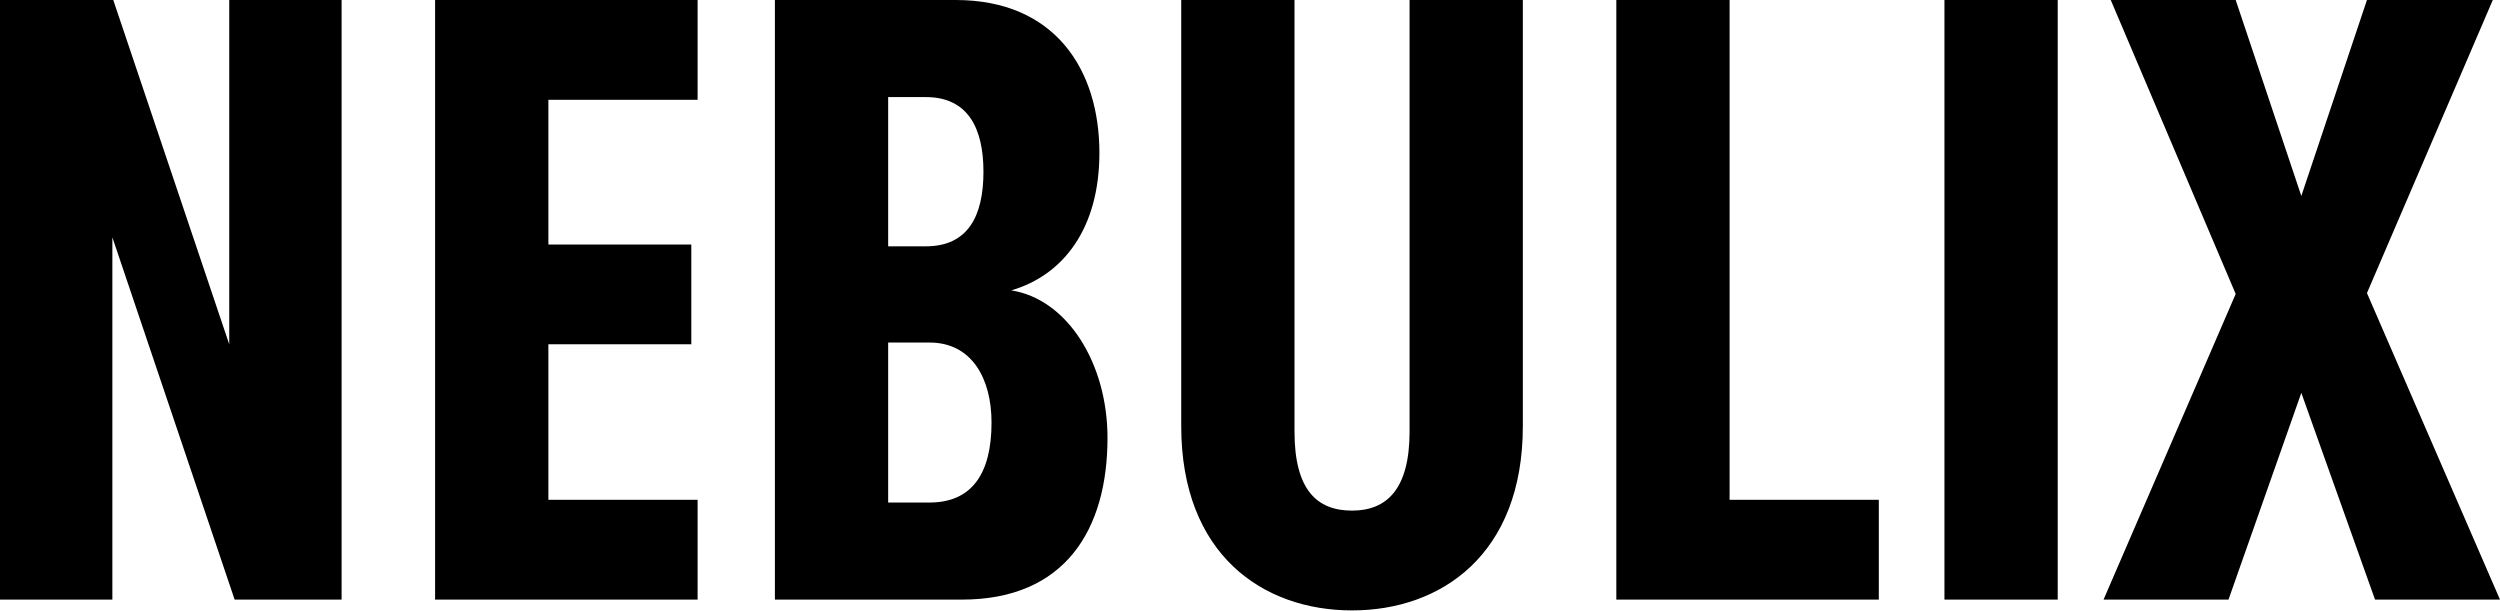
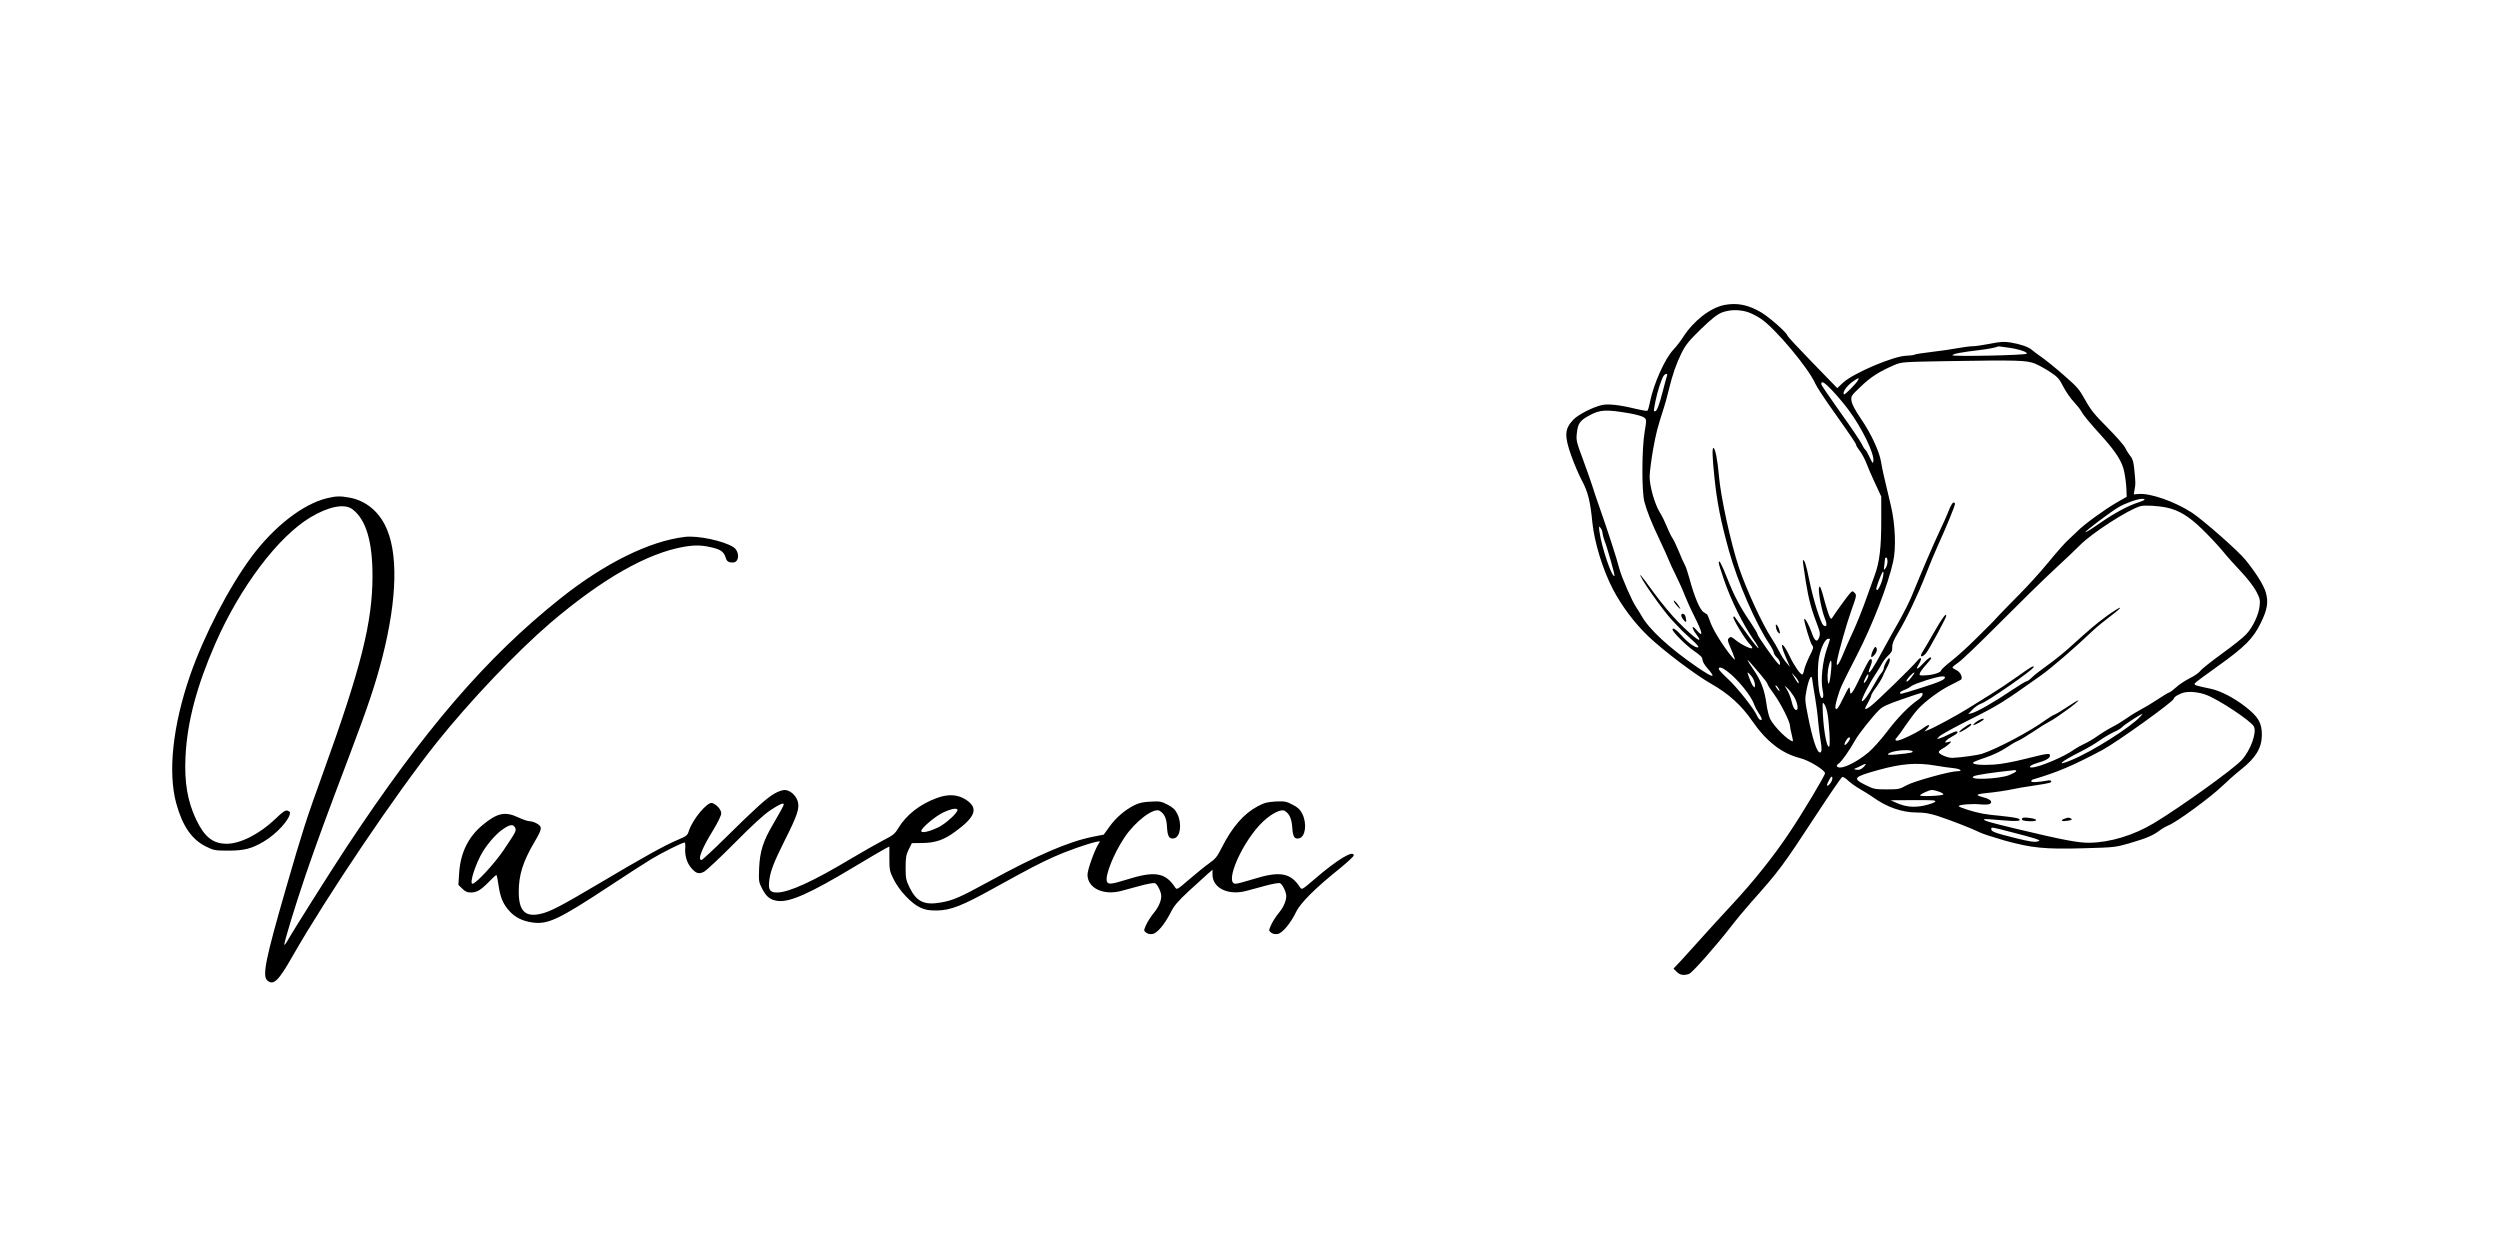
- <svg xmlns="http://www.w3.org/2000/svg" xml:space="preserve" style="enable-background:new 0 0 1164.06 284.21" viewBox="0 0 1164.06 284.21">
-   <path d="M109.25 279.19 52.32 110.5v168.69H0V0h52.74l54 160.32V0h52.32v279.19h-49.81zm93.34 0V0h122.23v46.46h-69.48v67.39h66.55v46.46h-66.55v72.41h69.48v46.46H202.59zm158.22 0V0h84.13c46.46 0 66.97 32.65 66.97 71.16 0 35.16-16.74 56.93-41.02 64.04 26.37 4.19 44.79 34.32 44.79 68.65 0 42.7-19.67 75.34-67.81 75.34h-87.06zm52.74-164.5h17.58c19.67 0 26.79-14.23 26.79-34.74 0-20.09-7.12-34.74-26.79-34.74h-17.58v69.48zm0 119.3h19.25c19.67 0 28.88-13.39 28.88-37.25 0-20.51-9.21-37.25-28.88-37.25h-19.25v74.5zM550.01 0h52.74v200.92c0 27.21 10.46 36.83 26.79 36.83 15.91 0 26.79-9.63 26.79-36.83V0h52.74v198.41c0 59.86-38.09 85.81-79.53 85.81s-79.53-25.95-79.53-85.81V0zM752.6 279.19V0h52.74v232.73h69.48v46.46H752.6zm152.78 0V0h52.74v279.19h-52.74zm200.49 0-34.32-96.27-33.91 96.27h-58.18l61.53-142.32L982.81 0h58.18l30.56 91.25L1102.11 0h58.6l-58.6 136.46 61.95 142.74h-58.19z" fill="currentColor" />
+ <svg xmlns="http://www.w3.org/2000/svg" version="1.0" width="2000pt" height="1000pt" viewBox="0 0 2000 1000" preserveAspectRatio="xMidYMid meet">
+   <g transform="translate(0,1000) scale(0.1,-0.1)" fill="#000000" stroke="none">
+     <path d="M13794 7560 c-112 -23 -243 -124 -328 -255 -21 -33 -56 -78 -77 -100 -71 -75 -160 -275 -190 -424 -6 -34 -16 -64 -20 -67 -5 -3 -46 4 -92 15 -125 31 -221 42 -270 31 -73 -16 -190 -76 -229 -116 -72 -75 -75 -129 -17 -292 23 -65 61 -153 85 -198 47 -87 67 -167 83 -335 16 -157 83 -377 165 -534 69 -132 173 -271 282 -375 123 -117 377 -309 508 -383 134 -76 240 -172 324 -295 113 -164 237 -260 383 -297 72 -18 199 -96 199 -121 0 -18 -174 -310 -284 -474 -122 -184 -286 -390 -461 -578 -93 -101 -204 -221 -245 -268 -41 -46 -108 -120 -148 -164 l-74 -79 26 -26 c26 -26 58 -31 99 -16 26 10 211 219 333 376 42 55 114 141 158 191 237 267 251 286 533 716 103 158 194 289 200 292 7 3 29 -10 49 -30 21 -19 62 -48 93 -66 31 -17 76 -46 101 -63 115 -83 236 -125 355 -125 62 0 102 -7 170 -29 101 -33 278 -102 335 -131 20 -10 109 -39 196 -64 216 -60 322 -71 636 -62 246 7 250 7 370 42 127 37 182 60 235 100 18 14 51 33 75 43 68 29 335 225 423 310 44 42 112 103 152 134 119 94 167 173 168 277 0 97 -27 144 -130 225 -95 74 -201 129 -284 146 -122 25 -133 29 -121 44 6 8 89 69 183 136 216 154 282 221 342 343 54 109 64 169 41 248 -16 56 -80 158 -163 260 -59 72 -331 312 -425 375 -136 89 -335 160 -430 151 l-38 -3 7 40 c8 47 8 45 -2 154 -6 63 -13 89 -30 110 -12 14 -32 45 -43 68 -12 23 -77 97 -145 165 -101 101 -132 140 -175 218 -48 86 -64 105 -170 197 -64 57 -144 121 -177 144 -33 23 -69 50 -80 60 -27 24 -92 46 -170 59 -52 8 -81 7 -165 -10 -56 -11 -119 -20 -140 -20 -21 0 -74 -7 -117 -15 -43 -8 -136 -22 -206 -30 -71 -8 -134 -18 -140 -22 -7 -4 -37 -8 -67 -9 -101 -2 -423 -139 -505 -215 l-47 -44 -199 205 c-110 113 -199 209 -199 214 0 20 -142 146 -209 186 -104 62 -194 80 -297 60z m183 -55 c28 -8 78 -33 110 -55 114 -76 380 -393 436 -520 11 -25 74 -121 141 -215 158 -224 186 -265 186 -277 0 -5 13 -26 29 -46 15 -20 39 -64 52 -97 12 -33 44 -107 71 -164 l48 -103 0 -198 c0 -211 -14 -327 -51 -428 -12 -31 -44 -120 -71 -197 -27 -77 -72 -189 -100 -250 -28 -60 -66 -146 -84 -190 -34 -84 -58 -112 -48 -53 16 85 76 295 115 405 42 117 43 123 26 140 -16 17 -18 16 -36 -2 -18 -19 -121 -161 -141 -194 -9 -14 -11 -14 -20 -1 -9 14 -34 93 -60 193 -7 26 -17 50 -21 53 -23 14 6 -168 41 -257 20 -49 13 -72 -14 -50 -22 18 -83 215 -112 361 -24 120 -39 168 -51 157 -2 -2 9 -78 23 -168 24 -148 44 -223 101 -371 13 -35 15 -53 7 -75 -16 -46 -37 -34 -60 35 -22 61 -52 118 -60 110 -7 -8 48 -193 63 -210 14 -15 11 -24 -21 -88 -19 -39 -38 -87 -42 -106 -3 -19 -10 -37 -15 -39 -12 -8 -65 68 -99 140 -60 126 -90 129 -36 3 l36 -83 -30 35 c-17 19 -42 60 -57 90 -15 30 -44 80 -64 110 -68 102 -201 390 -257 558 -65 194 -147 568 -161 739 -10 119 -28 210 -42 219 -13 8 -11 -69 6 -231 21 -206 51 -354 116 -589 69 -250 215 -586 326 -751 18 -27 33 -57 33 -66 0 -8 11 -26 25 -39 14 -13 25 -33 25 -44 0 -20 0 -20 -19 -1 -32 34 -161 218 -161 231 0 7 -24 48 -53 91 -84 122 -133 214 -188 354 -48 122 -69 159 -69 126 0 -8 18 -68 41 -133 57 -167 153 -360 238 -482 24 -34 42 -65 39 -68 -3 -3 -48 52 -98 123 -51 70 -94 129 -95 131 -2 2 -5 0 -8 -5 -7 -11 96 -182 130 -215 15 -15 24 -30 21 -33 -10 -10 -88 28 -132 64 -35 28 -41 30 -54 17 -13 -13 -12 -22 10 -73 14 -32 29 -69 33 -83 6 -24 6 -24 -19 5 -62 72 -147 208 -170 269 -13 37 -26 68 -28 70 -1 1 -15 9 -29 19 -30 18 -75 124 -114 271 -13 48 -30 98 -38 110 -7 11 -28 58 -46 104 -19 45 -41 92 -50 105 -9 12 -30 54 -45 92 -16 39 -41 90 -57 115 -42 68 -83 213 -82 290 1 36 13 130 27 210 24 135 35 176 86 335 11 33 29 98 40 145 31 128 59 207 102 295 34 68 57 96 156 193 87 84 130 117 167 132 61 23 134 25 202 5z m2089 -286 c84 -11 160 -37 147 -49 -13 -12 -593 -24 -593 -12 0 11 74 25 220 42 67 8 128 20 147 29 1 1 36 -4 79 -10z m214 -128 c30 -12 85 -43 123 -68 59 -39 72 -54 103 -116 20 -38 57 -93 84 -121 26 -28 53 -62 60 -76 15 -29 67 -92 165 -200 113 -125 163 -204 179 -285 8 -39 16 -99 17 -135 l3 -64 -80 -46 c-96 -55 -265 -178 -314 -229 -20 -20 -54 -52 -75 -71 -22 -19 -92 -98 -155 -175 -63 -77 -169 -194 -235 -260 -66 -67 -141 -143 -166 -170 -25 -28 -55 -59 -66 -70 -12 -11 -66 -65 -120 -119 -54 -54 -137 -130 -185 -168 -49 -38 -88 -74 -88 -79 0 -17 -56 -37 -116 -41 -55 -4 -61 -2 -56 14 2 10 24 41 48 67 24 27 44 52 44 55 0 17 -26 1 -62 -39 -49 -54 -68 -59 -38 -10 29 47 21 69 -11 30 -42 -52 -332 -334 -376 -366 -49 -35 -53 -28 -18 32 14 24 25 50 25 56 0 7 16 34 36 60 20 27 43 64 52 83 8 19 19 44 25 55 32 60 38 77 35 93 -2 13 -9 8 -26 -19 -12 -20 -22 -45 -22 -55 0 -10 -9 -27 -19 -38 -11 -12 -38 -55 -60 -96 -45 -82 -87 -138 -96 -128 -8 8 58 138 105 208 20 30 45 71 55 90 10 19 33 49 51 66 27 25 33 38 32 67 -1 27 11 56 46 114 69 115 156 298 221 463 31 80 78 193 105 252 57 124 130 301 130 317 0 6 -6 11 -13 11 -6 0 -23 -28 -36 -62 -13 -35 -49 -115 -79 -178 -49 -105 -129 -290 -219 -510 -19 -46 -61 -129 -92 -185 -32 -55 -95 -168 -140 -251 -74 -138 -111 -193 -111 -166 0 5 7 26 15 46 16 37 12 62 -7 50 -6 -4 -40 -67 -75 -140 -63 -132 -83 -158 -83 -109 0 14 -3 25 -7 25 -5 -1 -27 -42 -51 -92 -32 -67 -47 -87 -55 -79 -8 8 -5 31 12 89 24 81 29 93 157 342 126 246 248 560 289 746 25 109 17 303 -18 449 -61 254 -69 293 -78 347 -13 84 -78 225 -159 344 -50 74 -74 119 -78 147 -5 39 -3 41 76 116 78 76 150 121 272 173 53 22 67 23 420 29 560 9 634 7 700 -20z m-2944 -97 c-3 -9 -18 -62 -32 -117 -29 -116 -49 -167 -63 -167 -13 0 -14 -6 3 82 16 81 50 183 67 204 16 19 32 17 25 -2z m1527 -37 c-15 -28 -105 -118 -111 -112 -14 14 17 62 63 97 50 37 64 42 48 15z m-74 -237 c106 -142 207 -350 198 -409 -3 -23 -6 -19 -30 31 -14 31 -30 59 -36 62 -5 3 -19 25 -30 49 -12 23 -88 137 -171 252 -82 116 -150 215 -150 221 0 31 22 19 87 -49 40 -42 99 -112 132 -157z m-1750 -27 c51 -9 103 -24 114 -33 20 -17 20 -18 4 -116 -23 -135 -24 -474 -2 -558 21 -78 56 -166 125 -311 31 -66 63 -136 70 -155 7 -19 33 -75 58 -125 24 -49 56 -119 69 -155 14 -36 49 -114 79 -173 68 -136 73 -175 13 -104 -38 44 -37 13 1 -37 69 -91 -12 -36 -145 99 -50 50 -137 155 -194 233 -56 78 -105 142 -107 142 -20 0 180 -286 255 -364 31 -32 67 -70 81 -85 14 -14 50 -47 79 -73 30 -26 52 -51 48 -55 -14 -13 -80 31 -131 89 -44 50 -76 72 -76 52 0 -19 110 -129 170 -170 54 -37 70 -53 70 -72 0 -14 17 -43 40 -69 72 -82 48 -79 -80 8 -222 152 -388 304 -448 413 -13 22 -31 52 -41 66 -32 45 -119 243 -136 310 -21 82 -93 304 -155 480 -26 74 -55 158 -63 187 -9 28 -41 120 -72 204 -54 145 -57 157 -50 216 8 75 25 99 97 138 89 49 134 51 327 18z m4116 -692 c-6 -5 -28 -14 -50 -21 -79 -25 -192 -86 -303 -163 -62 -44 -115 -77 -118 -74 -6 6 190 154 260 197 53 32 154 69 191 69 17 1 25 -3 20 -8z m180 -62 c96 -21 174 -68 278 -168 54 -52 128 -131 165 -175 36 -45 105 -122 152 -171 48 -51 100 -118 119 -154 30 -57 33 -70 28 -118 -7 -71 -54 -170 -108 -228 -24 -26 -112 -96 -197 -157 -84 -61 -161 -122 -169 -135 -9 -13 -47 -40 -85 -59 -38 -19 -89 -53 -112 -75 -24 -21 -47 -39 -53 -39 -5 0 -47 -25 -93 -56 -47 -31 -107 -67 -135 -81 -27 -14 -77 -44 -110 -68 -33 -23 -85 -55 -115 -70 -30 -15 -83 -47 -118 -72 -34 -24 -84 -54 -110 -65 -26 -12 -60 -31 -77 -43 -75 -56 -284 -145 -342 -145 -33 0 -7 21 45 36 68 19 102 39 102 59 0 21 -14 20 -194 -25 -103 -26 -196 -43 -257 -47 -99 -6 -174 1 -164 17 3 5 48 23 101 40 58 20 121 50 160 76 35 24 79 50 99 58 19 8 75 42 123 74 48 33 105 68 127 79 48 23 239 162 232 170 -3 2 -41 -20 -85 -50 -44 -30 -91 -58 -104 -63 -12 -4 -47 -25 -76 -46 -116 -86 -386 -229 -505 -268 -38 -12 -170 -30 -237 -33 -39 -1 -110 29 -110 47 0 6 16 20 35 30 19 10 42 28 52 38 17 19 17 19 -12 12 -28 -7 -29 -6 -16 10 8 10 32 26 53 37 21 11 38 24 38 29 0 15 -14 12 -67 -14 -26 -14 -59 -28 -73 -32 l-25 -7 20 22 c10 12 123 74 249 137 222 111 254 131 556 345 86 60 275 223 420 361 30 29 95 82 143 118 48 36 83 66 77 68 -5 2 -52 -27 -103 -64 -88 -64 -135 -104 -306 -259 -42 -38 -119 -100 -171 -137 -52 -37 -108 -80 -124 -97 -17 -17 -36 -31 -43 -31 -7 0 -63 -34 -124 -75 -126 -86 -274 -171 -316 -181 l-28 -7 34 36 c19 20 51 42 70 48 52 17 420 273 421 293 0 14 -23 1 -136 -80 -60 -43 -154 -105 -209 -139 -55 -34 -136 -84 -180 -112 -90 -56 -274 -156 -320 -173 l-30 -11 24 25 c31 33 10 34 -32 2 -52 -39 -198 -108 -215 -101 -13 5 -12 9 5 28 11 12 43 56 70 97 28 41 70 97 94 124 57 64 181 156 267 197 37 18 72 37 79 41 19 15 -4 64 -38 78 -16 7 -29 16 -29 21 0 4 21 22 48 40 26 17 173 158 327 313 154 155 354 351 445 435 91 84 180 169 198 188 94 97 392 289 487 314 35 9 138 3 210 -12z m-4515 -203 c1 -12 8 -39 16 -61 22 -55 85 -278 80 -282 -19 -20 -104 230 -121 357 -5 42 -5 44 10 26 8 -11 15 -29 15 -40z m2280 -229 c0 -18 -7 -42 -16 -53 -14 -18 -15 -17 -10 21 3 22 6 46 6 53 0 6 5 12 10 12 6 0 10 -15 10 -33z m-50 -170 c-12 -32 -26 -57 -31 -57 -5 0 -9 4 -9 9 0 10 21 71 41 116 23 55 22 -5 -1 -68z m-410 -450 c0 -2 -11 -37 -25 -78 -35 -100 -50 -250 -35 -324 8 -37 8 -61 2 -67 -32 -32 -53 214 -28 330 16 78 49 142 72 142 8 0 14 -1 14 -3z m-554 -285 c30 -35 54 -68 54 -74 0 -6 23 -42 52 -81 54 -74 128 -221 128 -254 0 -10 6 -42 14 -71 7 -29 11 -52 9 -52 -33 0 -149 114 -182 179 -10 20 -24 76 -30 125 -15 107 -44 184 -105 272 -50 71 -60 96 -20 49 14 -16 50 -58 80 -93z m560 8 c-7 -60 -14 -88 -19 -77 -10 27 -9 92 4 143 19 74 27 36 15 -66z m-830 21 c81 -59 193 -196 216 -264 6 -17 19 -43 28 -57 35 -52 42 -70 25 -70 -8 0 -21 16 -29 35 -24 55 -158 225 -235 296 -39 36 -71 71 -71 77 0 20 25 14 66 -17z m210 -62 c8 -16 14 -38 14 -51 0 -19 -2 -20 -14 -8 -7 8 -18 29 -24 45 -5 17 -14 39 -18 50 -7 18 -6 19 10 6 9 -8 24 -27 32 -42z m364 -28 c0 -17 -11 -3 -44 54 -17 29 -17 29 13 -5 17 -19 31 -41 31 -49z m899 38 c-21 -27 -35 -37 -37 -29 -4 12 49 70 64 70 3 0 -9 -19 -27 -41z m-358 -22 c-25 -38 -28 -19 -4 26 9 18 18 26 20 19 3 -7 -5 -27 -16 -45z m-411 -132 c10 -60 22 -148 25 -195 4 -47 13 -114 19 -150 12 -66 11 -100 -4 -100 -25 0 -59 104 -96 290 -26 131 -26 136 -11 213 18 90 40 130 45 81 2 -16 11 -78 22 -139z m1040 156 c0 -18 -48 -39 -192 -84 -80 -26 -151 -47 -157 -47 -22 0 -10 18 19 29 17 5 45 20 62 33 32 22 203 76 246 77 12 1 22 -3 22 -8z m-1329 -93 c8 -15 8 -18 0 -14 -6 4 -16 16 -22 28 -8 15 -8 18 0 14 6 -4 16 -16 22 -28z m119 -58 c28 -44 41 -110 21 -110 -15 0 -28 23 -40 75 -7 28 -22 66 -34 85 l-21 35 22 -19 c12 -10 35 -40 52 -66z m3300 11 c101 -38 357 -208 381 -253 25 -47 -26 -190 -97 -268 -65 -72 -490 -377 -704 -506 -162 -97 -351 -154 -515 -156 -90 -1 -214 23 -570 108 -230 55 -282 70 -272 80 2 3 61 0 131 -7 127 -12 179 -8 144 12 -9 5 -65 14 -125 20 -59 5 -133 14 -163 20 -71 13 -190 51 -190 60 0 12 108 21 173 14 34 -3 68 -2 76 4 25 16 4 38 -48 51 -28 7 -51 16 -51 20 0 5 26 11 58 14 76 7 177 22 232 34 25 6 96 18 159 27 62 9 120 19 127 22 25 9 14 25 -13 19 -78 -14 -133 -17 -133 -7 0 7 6 13 13 15 196 58 317 109 556 236 114 61 571 389 571 410 0 15 49 43 88 51 47 9 115 1 172 -20z m-2270 2 c0 -10 -17 -29 -37 -43 -71 -48 -164 -143 -248 -255 -47 -62 -114 -136 -148 -165 -108 -89 -231 -144 -252 -110 -3 5 4 15 15 22 21 13 87 106 133 189 29 51 136 186 190 239 28 28 65 45 184 86 178 61 163 58 163 37z m-761 -147 c15 -79 25 -263 14 -269 -22 -13 -51 173 -52 323 0 32 1 34 14 16 8 -10 19 -42 24 -70z m2505 -27 c-75 -84 -384 -280 -551 -349 -137 -57 -89 -13 78 70 46 23 112 62 147 87 34 24 87 55 116 68 30 13 58 31 63 38 6 12 146 103 162 106 2 1 -4 -9 -15 -20z m-2324 -177 c0 -13 -31 -52 -41 -52 -5 0 -3 14 6 30 14 28 35 41 35 22z m498 -101 c16 -10 -17 -17 -128 -27 -60 -5 -73 -4 -63 6 22 24 163 39 191 21z m-389 -127 c-19 -19 -34 -25 -55 -22 -25 4 -26 5 -9 12 11 4 31 13 45 21 40 21 47 17 19 -11z m571 12 c47 -8 113 -18 147 -21 59 -6 80 -25 29 -25 -57 0 -348 -81 -403 -112 -55 -31 -63 -33 -158 -33 -93 0 -105 2 -167 33 -112 55 -103 66 99 122 183 51 305 61 453 36z m650 -45 c0 -5 -26 -19 -57 -32 -87 -33 -341 -41 -283 -9 21 11 146 30 328 49 6 0 12 -3 12 -8z m-1480 -86 c-7 -13 -19 -26 -26 -29 -11 -4 -11 0 -2 22 7 15 16 33 22 41 16 21 21 -7 6 -34z m897 -100 c-4 -12 -187 -19 -187 -8 0 4 21 17 47 28 44 19 49 19 95 5 26 -8 46 -19 45 -25z m-67 -60 c-8 -8 -48 -21 -89 -30 -83 -17 -149 -10 -224 24 l-42 19 185 1 c162 1 182 -1 170 -14z m607 -241 c76 -19 161 -42 188 -51 48 -16 49 -17 23 -25 -19 -7 -64 0 -173 27 -164 41 -195 52 -195 72 0 18 0 18 157 -23z" />
+     <path d="M14208 4981 c2 -17 11 -36 20 -43 13 -11 14 -9 8 17 -4 17 -13 36 -20 43 -10 11 -12 7 -8 -17z" />
+     <path d="M15476 4948 c-42 -73 -85 -148 -97 -165 -25 -40 -5 -47 28 -10 20 20 163 285 163 300 0 27 -29 -12 -94 -125z" />
+     <path d="M14986 4802 c-9 -17 -16 -39 -16 -48 0 -16 1 -16 19 0 23 21 32 49 21 66 -6 9 -13 4 -24 -18z" />
+     <path d="M13390 5193 c0 -7 14 -27 31 -45 16 -18 26 -24 20 -13 -17 33 -51 71 -51 58z" />
+     <path d="M13450 5076 c0 -8 9 -24 20 -37 20 -25 25 -15 14 29 -7 24 -34 31 -34 8z" />
+     <path d="M15810 4225 c-19 -14 -28 -25 -21 -25 14 0 81 38 81 46 0 11 -28 1 -60 -21z" />
+     <path d="M15712 4179 c-24 -17 -41 -33 -38 -36 6 -7 96 49 96 60 0 13 -14 7 -58 -24z" />
+     <path d="M16176 3451 c-8 -13 19 -21 70 -21 54 0 58 15 7 24 -52 8 -71 8 -77 -3z" />
+     <path d="M16510 3448 c-33 -14 -10 -22 37 -13 27 5 33 9 22 16 -17 11 -27 10 -59 -3z" />
+     <path d="M2615 6014 c-191 -46 -424 -227 -604 -470 -182 -246 -380 -629 -491 -949 -138 -400 -178 -773 -110 -1022 50 -182 124 -289 239 -346 62 -30 72 -32 176 -32 128 0 187 15 284 72 105 62 211 179 211 232 0 5 -9 13 -21 16 -16 5 -37 -9 -98 -68 -125 -119 -278 -197 -387 -197 -111 0 -178 54 -245 194 -69 146 -95 298 -85 501 13 277 89 565 238 905 197 451 502 856 761 1011 147 88 272 112 335 66 109 -81 162 -255 162 -534 0 -372 -92 -737 -398 -1583 -131 -362 -161 -455 -291 -905 -167 -577 -194 -711 -153 -748 49 -44 89 -6 202 193 274 480 833 1309 1154 1710 266 333 639 725 906 954 413 353 777 561 1073 612 94 16 153 13 243 -11 54 -15 77 -35 89 -75 9 -31 22 -40 58 -40 53 0 56 89 4 123 -77 50 -284 94 -387 82 -283 -33 -643 -211 -995 -491 -596 -474 -1094 -1054 -1718 -1999 -130 -198 -425 -665 -470 -746 -10 -17 -20 -30 -22 -27 -7 7 88 317 170 558 82 240 173 489 349 952 152 402 210 576 266 794 119 470 127 843 20 1053 -60 119 -162 198 -284 220 -75 14 -106 13 -181 -5z" />
+     <path d="M6195 3651 c-61 -35 -149 -114 -391 -353 -99 -98 -186 -178 -192 -178 -33 0 1 89 94 240 38 63 64 117 64 133 0 30 -37 71 -72 83 -38 12 -156 -128 -187 -223 -12 -38 -19 -42 -92 -73 -96 -40 -270 -136 -625 -347 -309 -183 -393 -227 -470 -244 -123 -28 -174 24 -174 176 0 135 33 240 121 391 67 113 69 128 27 154 -18 11 -45 20 -60 20 -14 0 -55 13 -90 30 -107 51 -170 37 -287 -60 -116 -96 -178 -224 -188 -387 l-6 -92 31 -30 c23 -23 40 -31 67 -31 49 0 80 18 145 84 30 31 57 56 61 56 3 0 11 -36 17 -81 14 -97 37 -153 87 -207 45 -51 106 -81 185 -92 123 -17 209 23 617 292 136 90 287 187 335 216 84 51 247 132 265 132 4 0 7 -19 5 -43 -5 -60 13 -121 49 -162 39 -44 60 -50 101 -29 18 9 128 112 243 228 142 143 235 229 288 264 70 47 107 63 107 47 0 -10 -31 -66 -86 -160 -79 -133 -105 -216 -111 -350 -4 -106 -3 -112 24 -164 35 -68 67 -92 131 -99 95 -9 257 64 597 268 121 73 236 140 255 150 l35 18 0 -97 c0 -89 2 -101 34 -165 44 -90 144 -196 214 -227 42 -19 68 -23 132 -23 110 2 201 37 455 178 295 163 363 198 480 251 102 46 269 105 339 120 35 7 35 7 19 -16 -31 -48 -88 -207 -88 -246 0 -109 129 -170 275 -129 28 7 94 26 148 40 54 15 106 24 116 21 19 -6 51 -70 51 -103 0 -40 -22 -90 -60 -136 -22 -26 -49 -69 -61 -95 -20 -46 -20 -46 0 -62 12 -10 31 -14 50 -11 38 5 97 76 147 173 26 53 56 88 146 172 62 57 130 119 151 137 l37 32 0 -39 c0 -109 129 -170 275 -129 28 7 94 26 148 40 54 15 106 24 116 21 19 -6 51 -70 51 -103 0 -40 -22 -90 -60 -136 -22 -26 -49 -69 -61 -95 -20 -46 -20 -46 0 -62 12 -10 31 -14 51 -11 38 5 104 84 149 177 33 70 156 193 349 347 61 50 112 97 112 104 0 47 -130 -31 -310 -186 -105 -90 -105 -90 -120 -68 -77 118 -163 132 -384 62 -60 -19 -119 -34 -131 -34 -96 0 57 346 221 499 68 64 145 102 172 84 37 -23 55 -61 60 -132 5 -78 18 -97 57 -87 49 13 62 119 23 196 -18 35 -35 51 -78 73 -50 26 -63 28 -135 25 -67 -4 -90 -10 -143 -38 -113 -60 -205 -166 -290 -335 -34 -68 -49 -86 -98 -121 -33 -23 -104 -81 -159 -128 -100 -86 -100 -86 -115 -64 -77 118 -163 132 -384 62 -126 -39 -152 -42 -161 -15 -15 48 54 221 140 350 86 130 236 244 283 214 38 -23 55 -62 58 -129 4 -78 19 -100 59 -90 49 13 62 118 23 196 -18 35 -35 51 -78 73 -50 26 -62 28 -135 24 -61 -3 -92 -10 -131 -29 -78 -40 -148 -101 -198 -171 l-46 -64 -87 -17 c-194 -39 -444 -146 -831 -358 -232 -127 -290 -152 -385 -168 -132 -23 -194 6 -249 117 -30 62 -33 75 -33 163 0 81 4 102 25 145 l25 50 85 1 c103 1 172 25 262 91 165 120 188 190 83 257 -66 41 -140 45 -227 13 -139 -50 -248 -136 -313 -244 -25 -43 -41 -56 -120 -96 -49 -26 -166 -92 -260 -148 -300 -180 -495 -269 -589 -269 -57 0 -71 21 -62 95 9 75 34 142 123 320 102 202 121 260 105 314 -15 50 -63 91 -105 91 -18 0 -55 -13 -82 -29z m1465 -131 c0 -24 -94 -109 -152 -138 -73 -35 -138 -50 -138 -30 0 23 106 113 171 146 64 31 119 42 119 22z m-3540 -140 c13 -25 10 -30 -91 -181 -73 -108 -222 -269 -249 -269 -28 0 27 168 85 261 45 71 111 145 162 178 54 36 78 39 93 11z" />
+   </g>
</svg>
